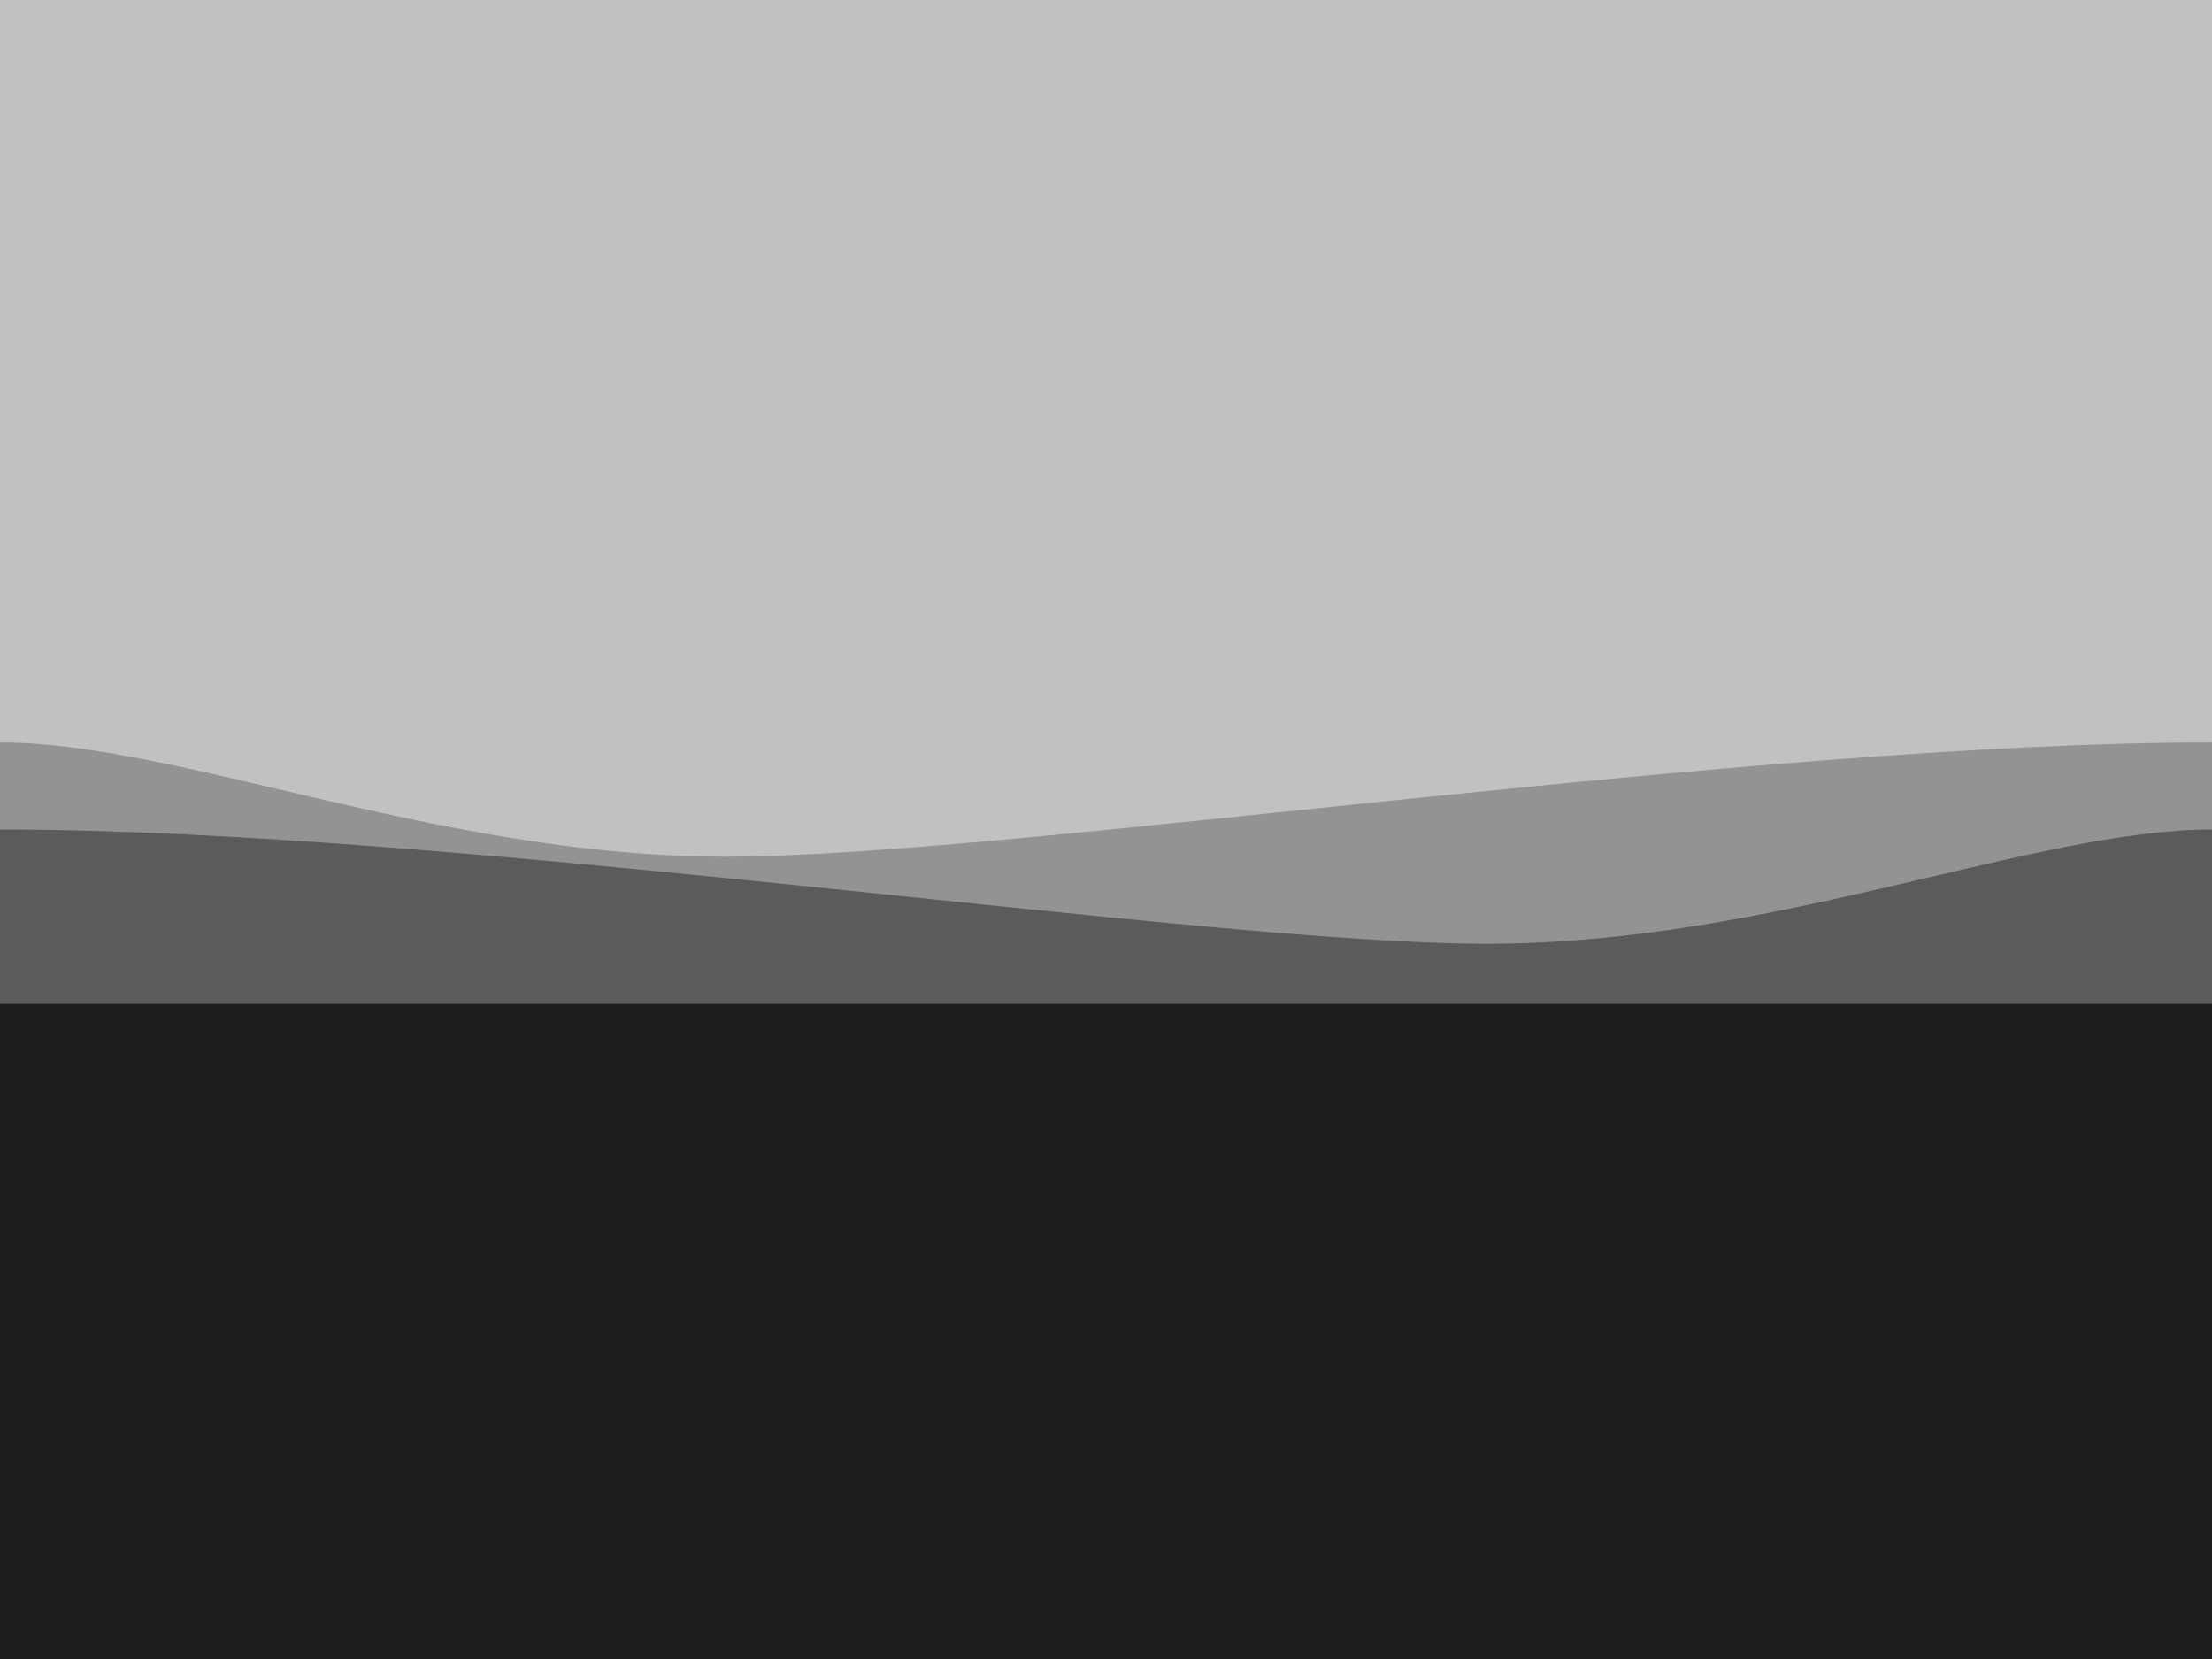
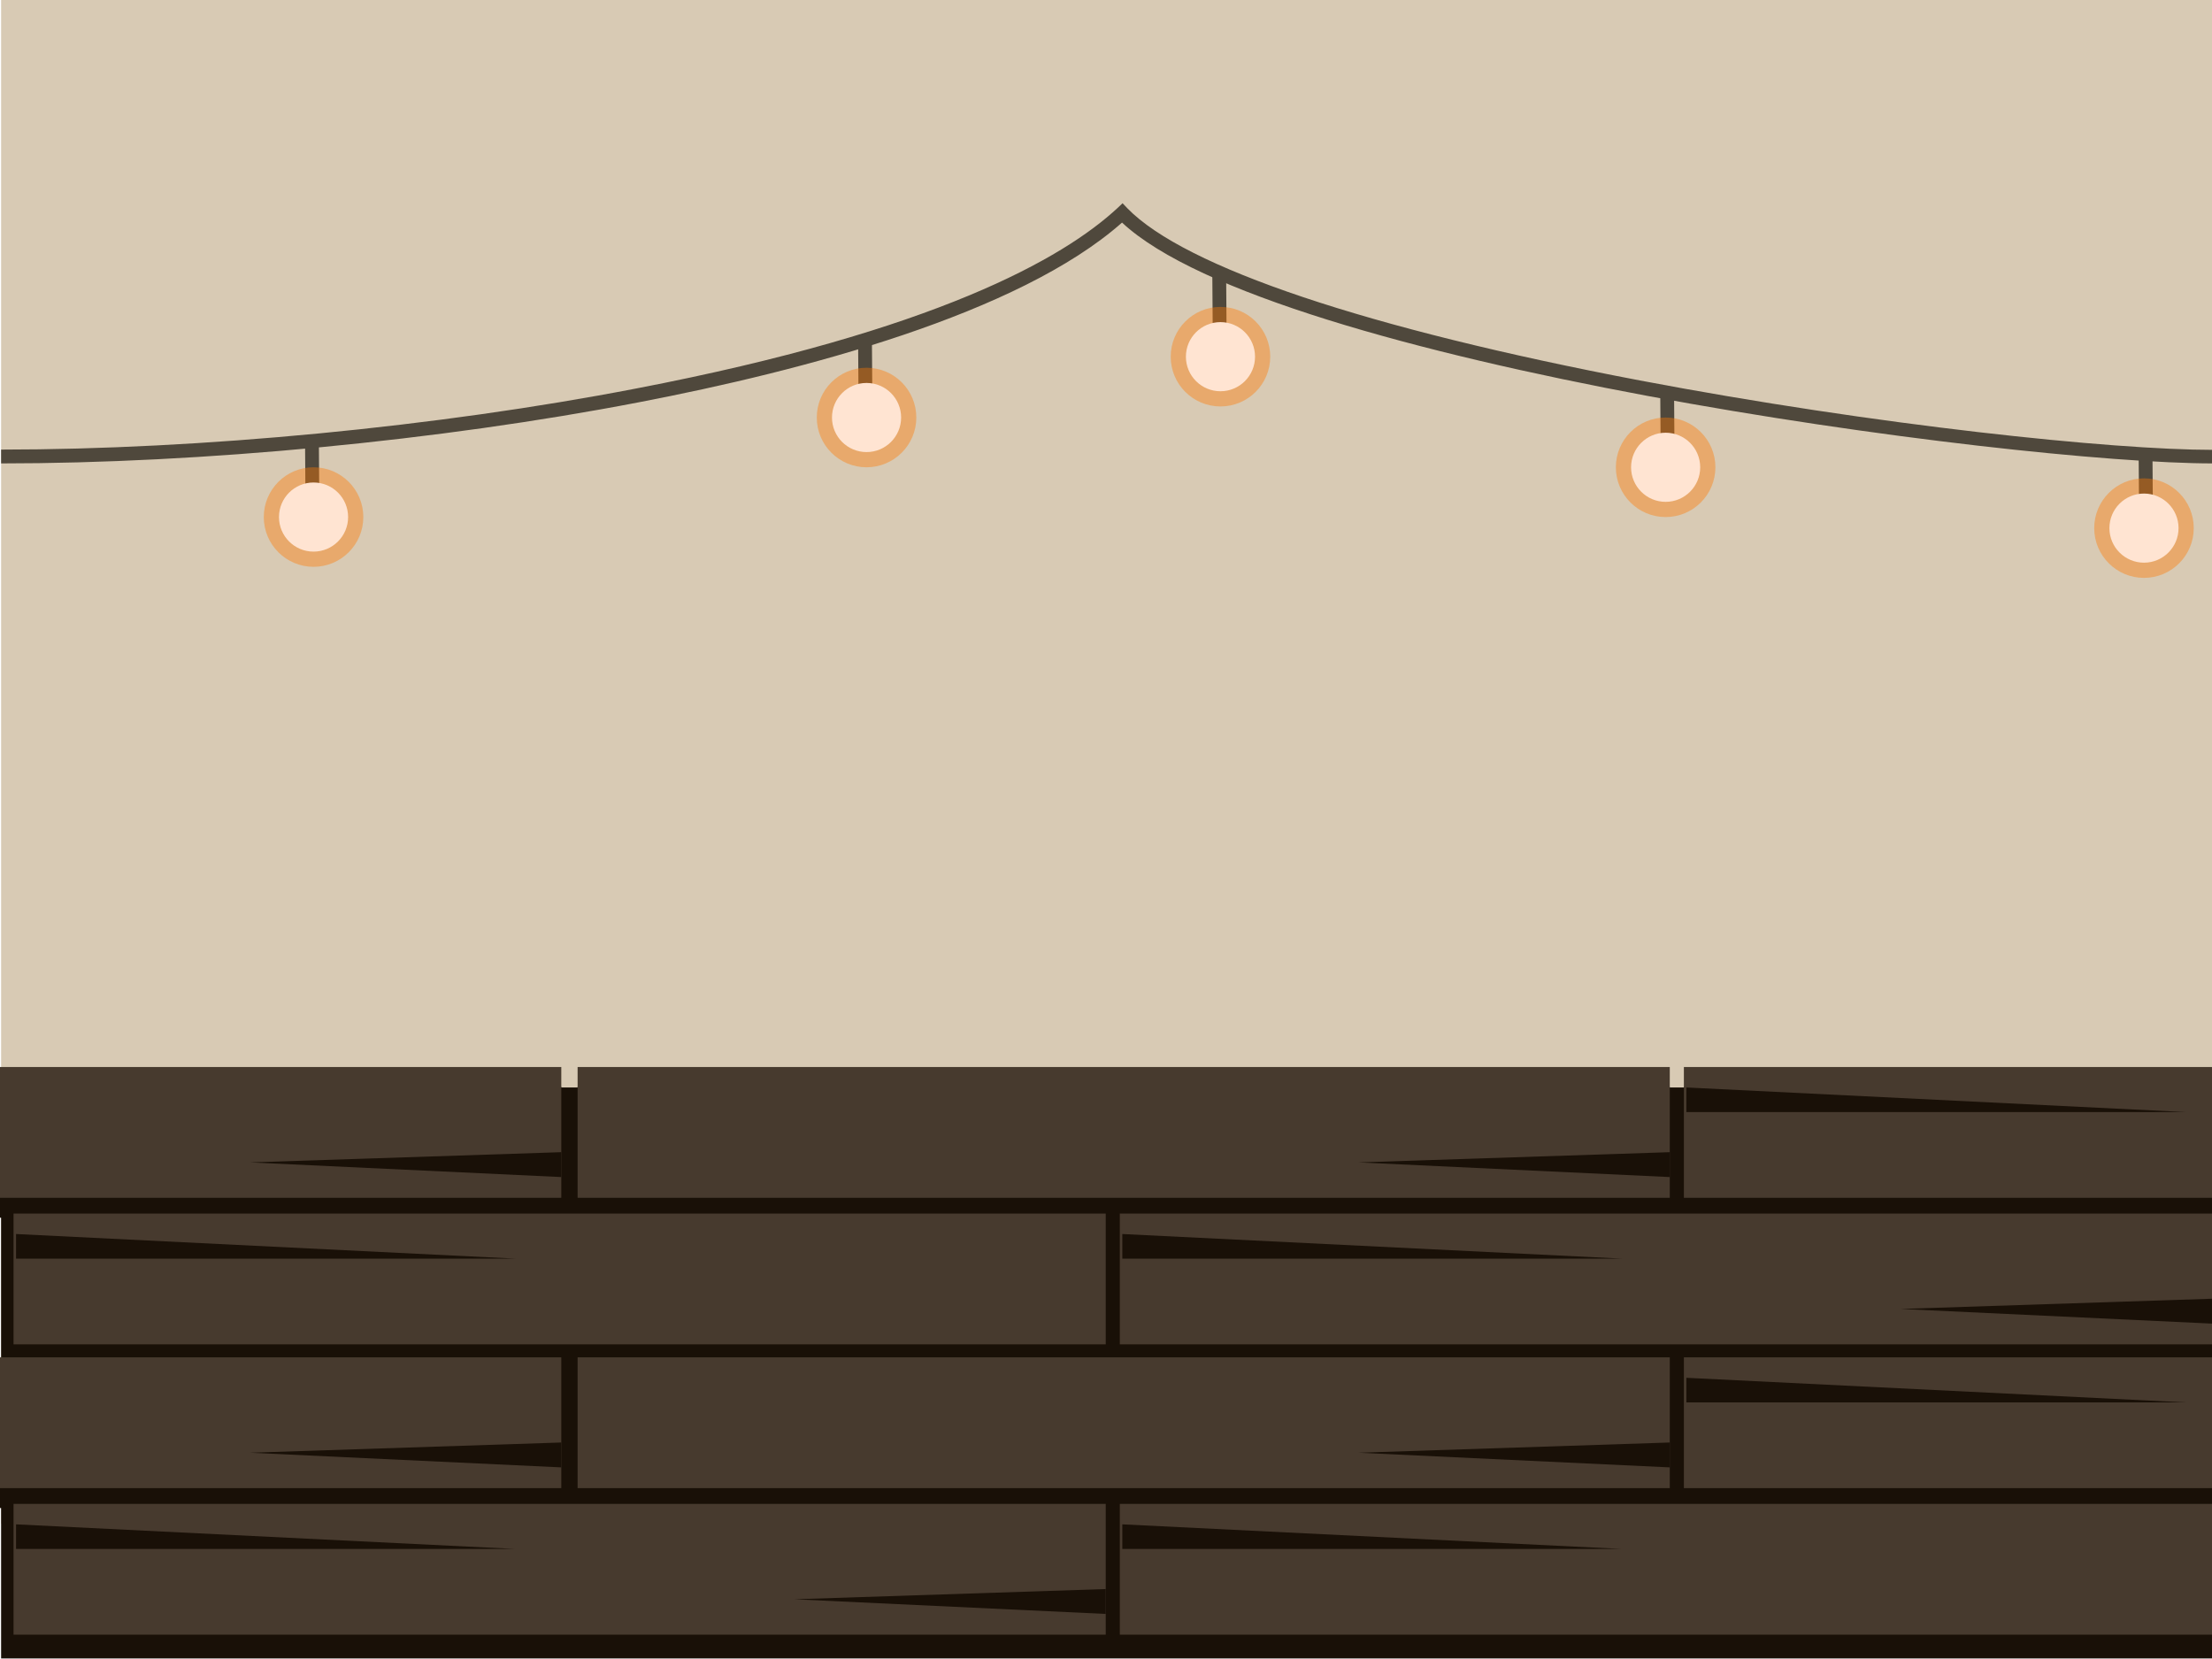
<svg xmlns="http://www.w3.org/2000/svg" version="1.1" id="Layer_1" x="0px" y="0px" viewBox="0 0 800 600" style="enable-background:new 0 0 800 600;" xml:space="preserve">
-   <rect x="0" style="fill:#C1C1C1;" width="800" height="600" />
-   <path style="fill:#939393;" d="M800,268.5c-167.771,0-434.173,41.323-537.696,41.323S64.875,268.5,0,268.5L0,363h800V268.5z" />
-   <rect y="363" style="fill:#1E1E1E;" width="800" height="237" />
-   <rect y="363" style="fill:#1E1E1E;" width="800" height="237" />
-   <path style="fill:#5B5B5B;" d="M0,300c167.771,0,434.173,41.323,537.696,41.323S735.125,300,800,300v63H0V300z" />
+   <g>
+     <rect x="0.4" style="fill:#D8CAB4;" width="800" height="551" />
+   </g>
+   <g>
+     <rect x="600.516" y="142.603" transform="matrix(1 -0.0073 0.0073 1 -1.1023 4.4059)" style="fill:#4F483C;" width="5" height="21.201" />
+   </g>
+   <g>
+     <rect x="773.521" y="163.604" transform="matrix(1 -0.0073 0.0073 1 -1.2509 5.6693)" style="fill:#4F483C;" width="5" height="21.201" />
+   </g>
+   <g>
+     <rect x="438.512" y="98.602" transform="matrix(1 -0.0073 0.0073 1 -0.7854 3.2221)" style="fill:#4F483C;" width="5" height="21.201" />
+   </g>
+   <g>
+     <rect x="310.408" y="122.603" transform="matrix(1 -0.0072 0.0072 1 -0.9509 2.2563)" style="fill:#4F483C;" width="5" height="21.201" />
+   </g>
+   <g>
+     <rect x="110.403" y="160.604" transform="matrix(1 -0.0072 0.0072 1 -1.2297 0.8173)" style="fill:#4F483C;" width="5" height="21.201" />
+   </g>
+   <g>
+     <path style="fill:#4F483C;" d="M800.4,167.6c-74.1,0-340-36.1-394.6-87.1c-37.4,33.1-115.4,53.6-174.8,65   c-72.1,13.9-158.3,22.1-230.6,22.1v-5c72,0,157.8-8.2,229.7-22.1c108.2-20.8,154.4-47,174.1-65.3l1.8-1.7l1.7,1.8   c20.8,21.4,86.7,43.5,185.4,62.3c85.9,16.3,170.9,25.1,207.3,25.1L800.4,167.6L800.4,167.6z" />
+   </g>
+   <g>
+     <g style="opacity:0.4;">
+       <circle style="fill:#FF7900;" cx="441.4" cy="129" r="18" />
+     </g>
+     <g>
+       <circle style="fill:#FFE4D2;" cx="441.4" cy="129" r="12.5" />
+     </g>
+   </g>
+   <g>
+     <g style="opacity:0.4;">
+       <circle style="fill:#FF7900;" cx="602.4" cy="169" r="18" />
+     </g>
+     <g>
+       <circle style="fill:#FFE4D2;" cx="602.4" cy="169" r="12.5" />
+     </g>
+   </g>
+   <g>
+     <g style="opacity:0.4;">
+       <circle style="fill:#FF7900;" cx="775.4" cy="191" r="18" />
+     </g>
+     <g>
+       <circle style="fill:#FFE4D2;" cx="775.4" cy="191" r="12.5" />
+     </g>
+   </g>
+   <g>
+     <g style="opacity:0.4;">
+       <circle style="fill:#FF7900;" cx="113.4" cy="187" r="18" />
+     </g>
+     <g>
+       <circle style="fill:#FFE4D2;" cx="113.4" cy="187" r="12.5" />
+     </g>
+   </g>
+   <g>
+     <g style="opacity:0.4;">
+       <circle style="fill:#FF7900;" cx="313.4" cy="151" r="18" />
+     </g>
+     <g>
+       <circle style="fill:#FFE4D2;" cx="313.4" cy="151" r="12.5" />
+     </g>
+   </g>
+   <rect x="0.4" y="393.3" style="fill:#191007;" width="800" height="206.5" />
+   <g>
+     <rect x="609" y="393.1" style="fill:#191007;" width="395" height="47.3" />
+     <rect x="609" y="385.9" style="fill:#473A2E;" width="395" height="47.3" />
+     <polygon style="fill:#191007;" points="609.9,393.3 609.9,402.2 790.6,402.2  " />
+     <polygon style="fill:#191007;" points="1004,425.7 1004,416.7 891.4,420.4  " />
+   </g>
+   <g>
+     <rect x="-192" y="393.1" style="fill:#191007;" width="395" height="47.3" />
+     <rect x="-192" y="385.9" style="fill:#473A2E;" width="395" height="47.3" />
+     <polygon style="fill:#191007;" points="-191.1,393.3 -191.1,402.2 -10.4,402.2  " />
+     <polygon style="fill:#191007;" points="203,425.7 203,416.7 90.4,420.4  " />
+   </g>
+   <g>
+     <rect x="208.9" y="393.1" style="fill:#191007;" width="395" height="47.3" />
+     <rect x="208.9" y="385.9" style="fill:#473A2E;" width="395" height="47.3" />
+     <polygon style="fill:#191007;" points="603.9,425.7 603.9,416.7 491.3,420.4  " />
+   </g>
+   <g>
+     <rect x="405" y="446.1" style="fill:#191007;" width="395" height="47.3" />
+     <rect x="405" y="438.9" style="fill:#473A2E;" width="395" height="47.3" />
+     <polygon style="fill:#191007;" points="405.9,446.3 405.9,455.2 586.6,455.2  " />
+     <polygon style="fill:#191007;" points="800,478.7 800,469.7 687.4,473.4  " />
+   </g>
+   <g>
+     <rect x="4.9" y="446.1" style="fill:#191007;" width="395" height="47.3" />
+     <rect x="4.9" y="438.9" style="fill:#473A2E;" width="395" height="47.3" />
+     <polygon style="fill:#191007;" points="5.8,446.3 5.8,455.2 186.4,455.2  " />
+   </g>
+   <g>
+     <rect x="609" y="498.1" style="fill:#191007;" width="395" height="47.3" />
+     <rect x="609" y="490.9" style="fill:#473A2E;" width="395" height="47.3" />
+     <polygon style="fill:#191007;" points="609.9,498.3 609.9,507.2 790.6,507.2  " />
+     <polygon style="fill:#191007;" points="1004,530.7 1004,521.7 891.4,525.4  " />
+   </g>
+   <g>
+     <rect x="-192" y="498.1" style="fill:#191007;" width="395" height="47.3" />
+     <rect x="-192" y="490.9" style="fill:#473A2E;" width="395" height="47.3" />
+     <polygon style="fill:#191007;" points="-191.1,498.3 -191.1,507.2 -10.4,507.2  " />
+     <polygon style="fill:#191007;" points="203,530.7 203,521.7 90.4,525.4  " />
+   </g>
+   <g>
+     <rect x="208.9" y="498.1" style="fill:#191007;" width="395" height="47.3" />
+     <rect x="208.9" y="490.9" style="fill:#473A2E;" width="395" height="47.3" />
+     <polygon style="fill:#191007;" points="603.9,530.7 603.9,521.7 491.3,525.4  " />
+   </g>
+   <g>
+     <rect x="405" y="551.1" style="fill:#191007;" width="395" height="47.3" />
+     <rect x="405" y="543.9" style="fill:#473A2E;" width="395" height="47.3" />
+     <polygon style="fill:#191007;" points="405.9,551.3 405.9,560.2 586.6,560.2  " />
+   </g>
+   <g>
+     <rect x="4.9" y="551.1" style="fill:#191007;" width="395" height="47.3" />
+     <rect x="4.9" y="543.9" style="fill:#473A2E;" width="395" height="47.3" />
+     <polygon style="fill:#191007;" points="5.8,551.3 5.8,560.2 186.4,560.2  " />
+     <polygon style="fill:#191007;" points="399.9,583.7 399.9,574.7 287.3,578.4  " />
+   </g>
</svg>
